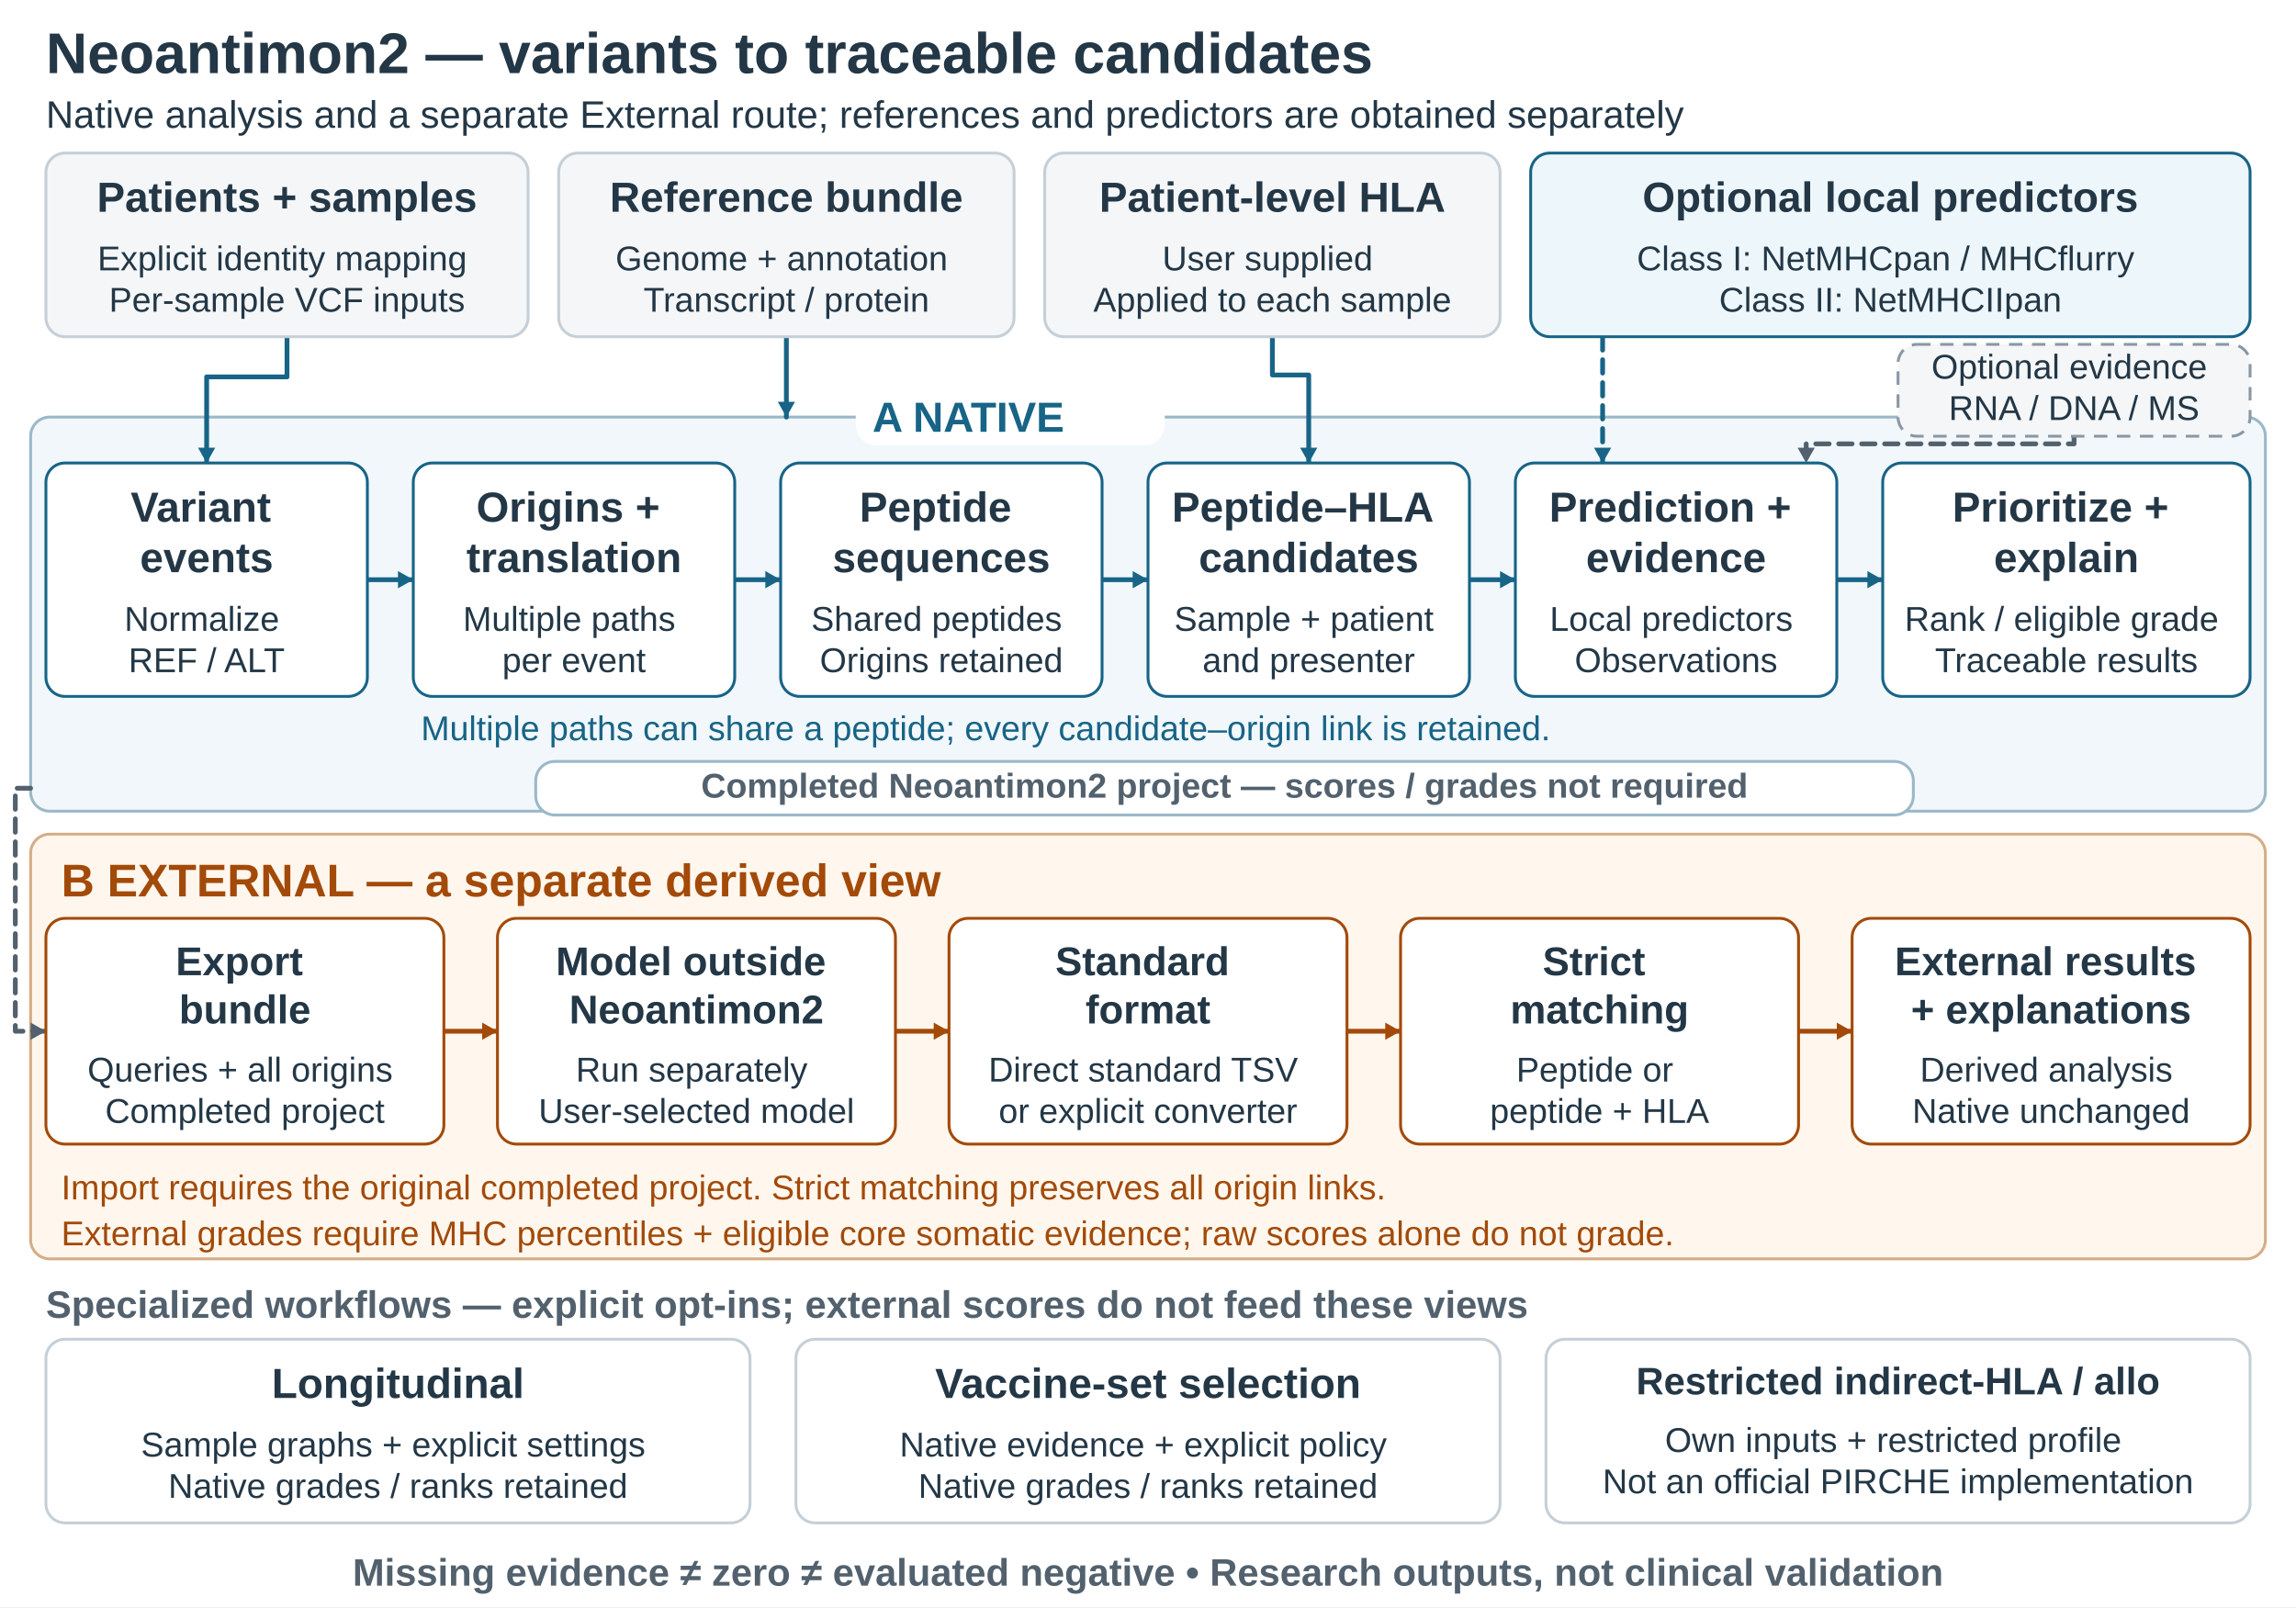
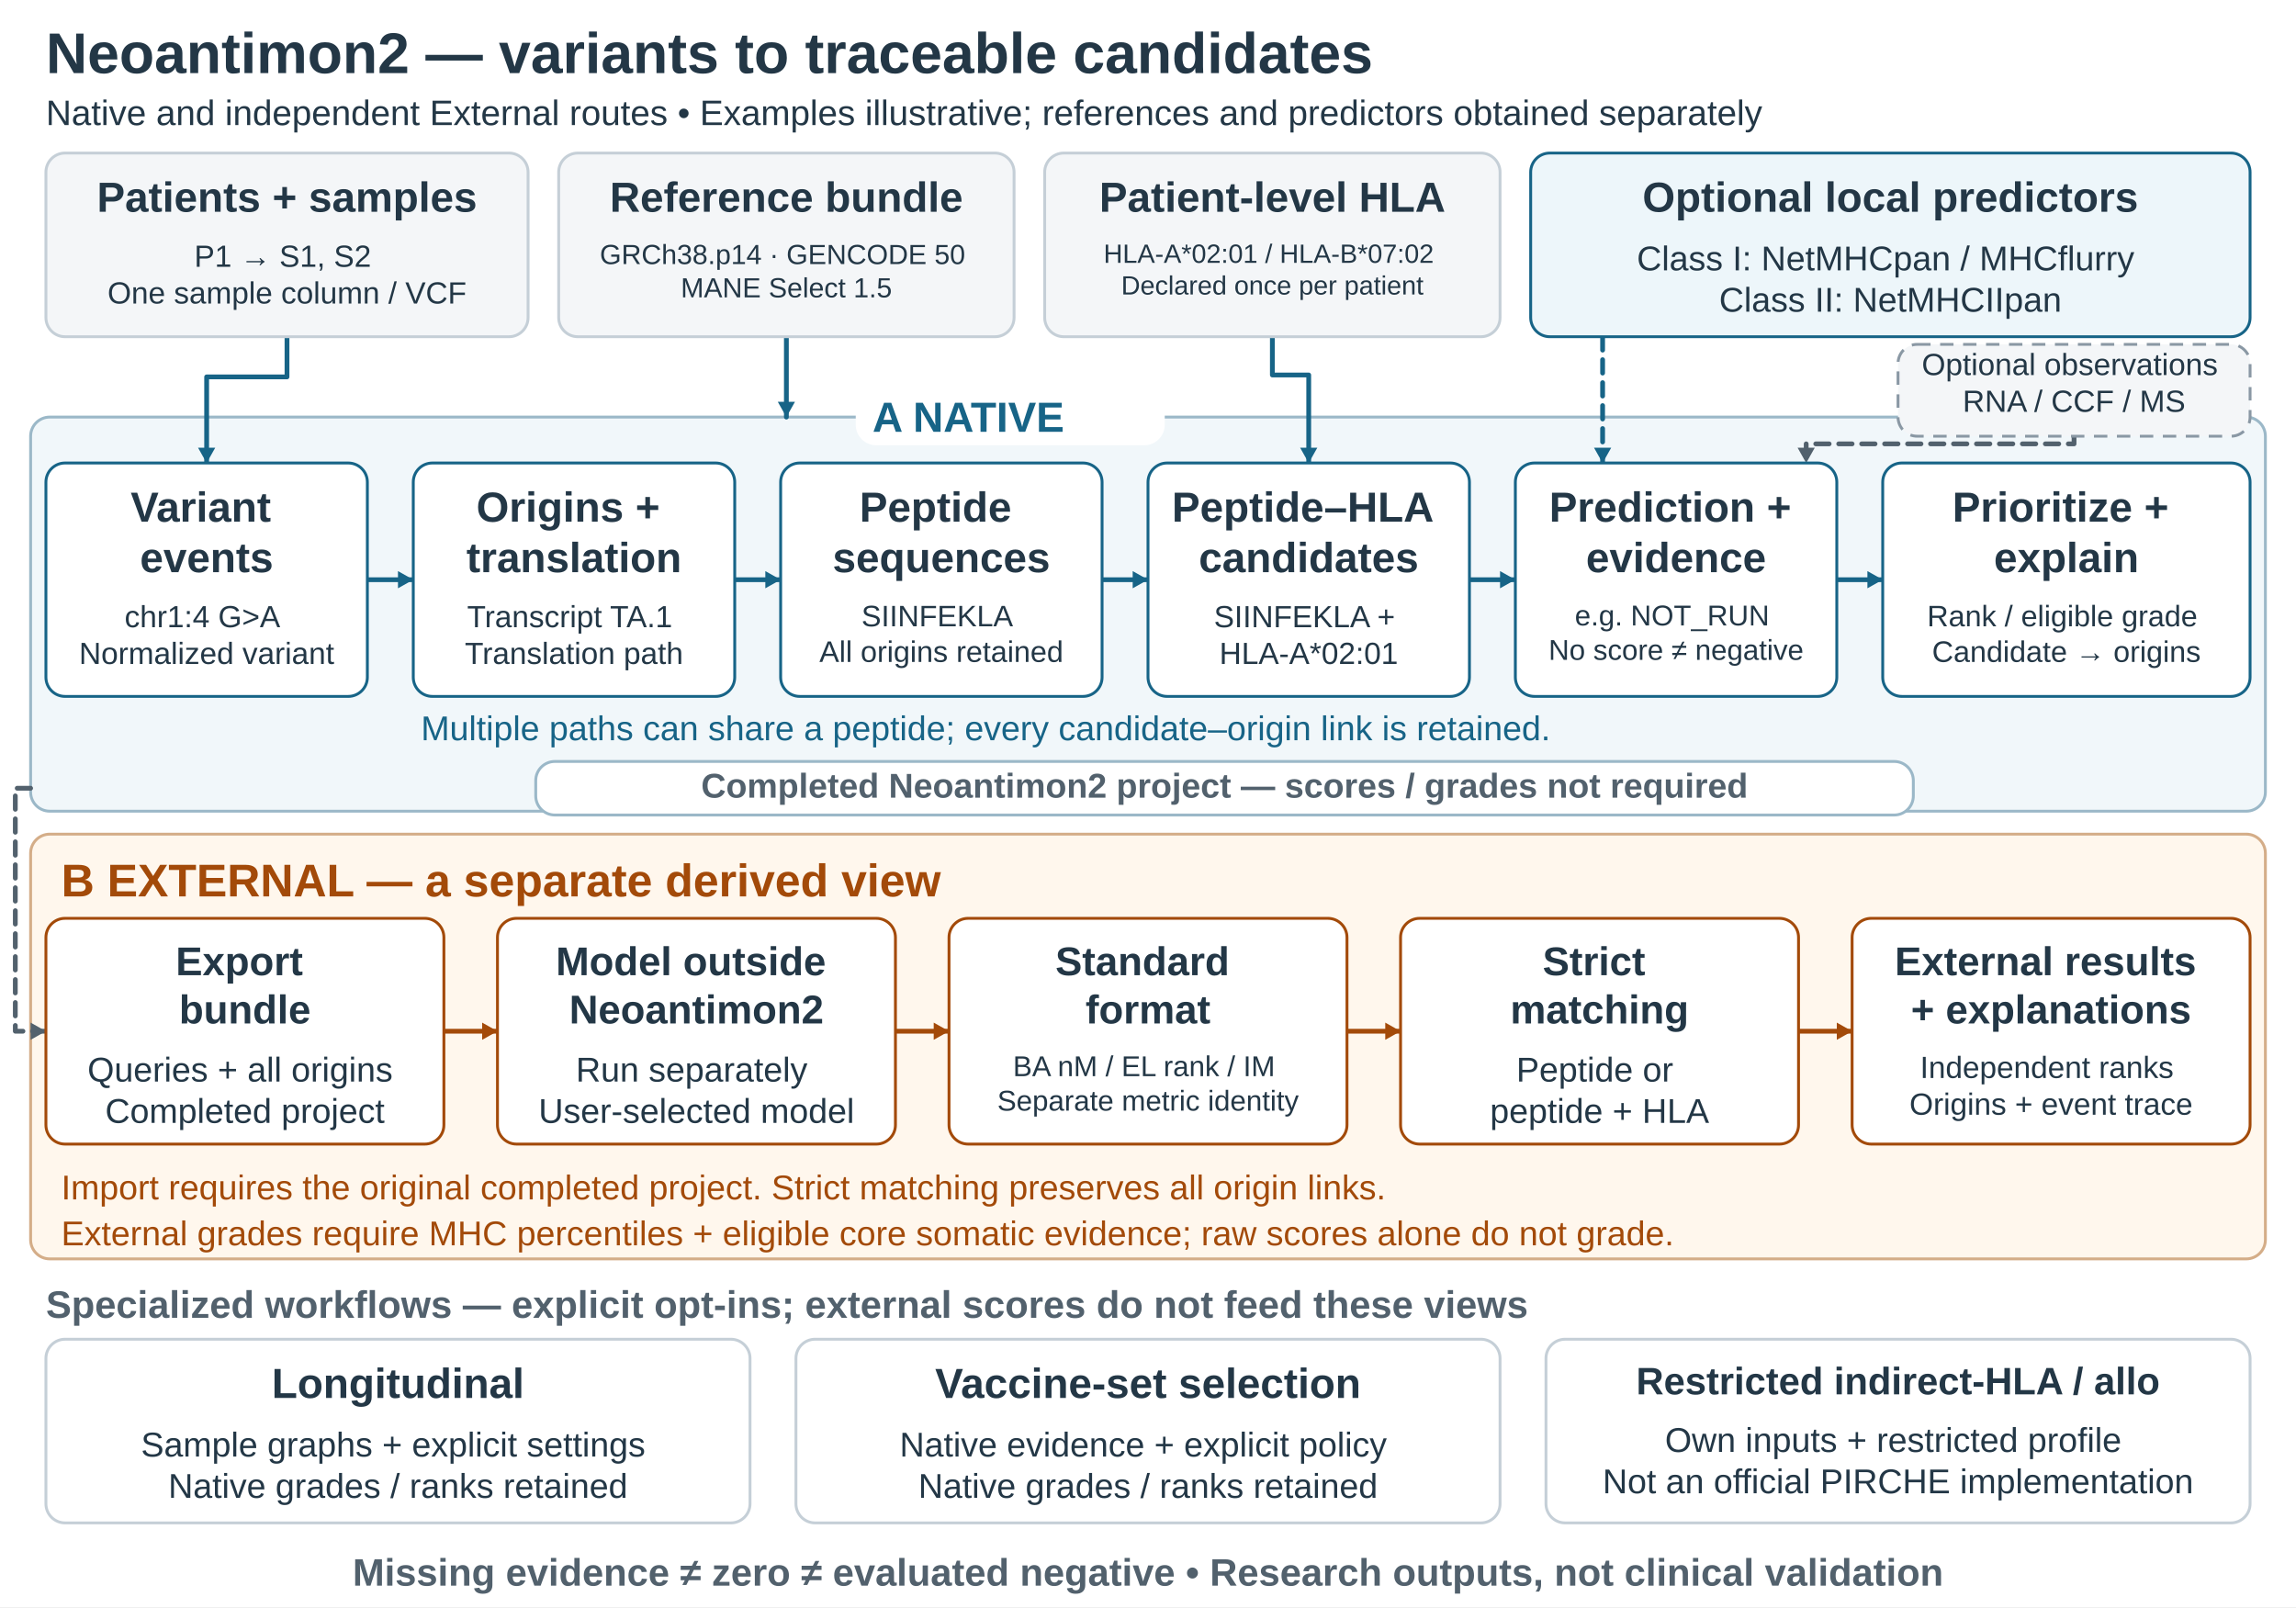
<svg xmlns="http://www.w3.org/2000/svg" width="1200" height="840" viewBox="0 0 1200 840" role="img" aria-labelledby="figure-title figure-description">
  <defs>
    <marker id="arrow-native" markerWidth="9" markerHeight="9" refX="8" refY="4.5" orient="auto" markerUnits="userSpaceOnUse">
      <path d="M 0 0 L 8 4.5 L 0 9 Z" fill="#176487" />
    </marker>
    <marker id="arrow-external" markerWidth="9" markerHeight="9" refX="8" refY="4.5" orient="auto" markerUnits="userSpaceOnUse">
      <path d="M 0 0 L 8 4.5 L 0 9 Z" fill="#a34a09" />
    </marker>
    <marker id="arrow-optional" markerWidth="9" markerHeight="9" refX="8" refY="4.5" orient="auto" markerUnits="userSpaceOnUse">
      <path d="M 0 0 L 8 4.5 L 0 9 Z" fill="#52616d" />
    </marker>
  </defs>
  <rect width="1200" height="840" fill="#ffffff" />
  <g id="native-panel">
    <rect x="16" y="218" width="1168" height="206" fill="#f1f7fa" stroke="#9bb8c8" stroke-width="1.5" rx="10" ry="10" />
  </g>
  <g id="external-panel">
    <rect x="16" y="436" width="1168" height="222" fill="#fff7ed" stroke="#d4ad88" stroke-width="1.5" rx="10" ry="10" />
  </g>
  <g id="events-to-origins">
    <polyline points="192,303 216,303" fill="none" stroke="#176487" stroke-width="2.5" stroke-linejoin="round" stroke-linecap="round" marker-end="url(#arrow-native)" />
  </g>
  <g id="origins-to-peptides">
    <polyline points="384,303 408,303" fill="none" stroke="#176487" stroke-width="2.5" stroke-linejoin="round" stroke-linecap="round" marker-end="url(#arrow-native)" />
  </g>
  <g id="peptides-to-candidates">
    <polyline points="576,303 600,303" fill="none" stroke="#176487" stroke-width="2.5" stroke-linejoin="round" stroke-linecap="round" marker-end="url(#arrow-native)" />
  </g>
  <g id="candidates-to-native-evidence">
    <polyline points="768,303 792,303" fill="none" stroke="#176487" stroke-width="2.5" stroke-linejoin="round" stroke-linecap="round" marker-end="url(#arrow-native)" />
  </g>
  <g id="native-evidence-to-native-results">
    <polyline points="960,303 984,303" fill="none" stroke="#176487" stroke-width="2.5" stroke-linejoin="round" stroke-linecap="round" marker-end="url(#arrow-native)" />
  </g>
  <g id="samples-to-events">
    <polyline points="150,176 150,197 108,197 108,242" fill="none" stroke="#176487" stroke-width="2.5" stroke-linejoin="round" stroke-linecap="round" marker-end="url(#arrow-native)" />
  </g>
  <g id="references-to-native">
    <polyline points="411,176 411,218" fill="none" stroke="#176487" stroke-width="2.5" stroke-linejoin="round" stroke-linecap="round" marker-end="url(#arrow-native)" />
  </g>
  <g id="patient-hla-to-candidates">
    <polyline points="665,176 665,196 684,196 684,242" fill="none" stroke="#176487" stroke-width="2.5" stroke-linejoin="round" stroke-linecap="round" marker-end="url(#arrow-native)" />
  </g>
  <g id="configured-tools-to-native">
    <polyline points="837.6,176 837.6,242" fill="none" stroke="#176487" stroke-width="2.5" stroke-linejoin="round" stroke-linecap="round" marker-end="url(#arrow-native)" stroke-dasharray="7 5" />
  </g>
  <g id="observations-to-native">
    <polyline points="1084,228 1084,232 944,232 944,242" fill="none" stroke="#52616d" stroke-width="2.5" stroke-linejoin="round" stroke-linecap="round" marker-end="url(#arrow-optional)" stroke-dasharray="7 5" />
  </g>
  <g id="export-to-external-model">
    <polyline points="232,539 260,539" fill="none" stroke="#a34a09" stroke-width="2.5" stroke-linejoin="round" stroke-linecap="round" marker-end="url(#arrow-external)" />
  </g>
  <g id="external-model-to-standard-format">
    <polyline points="468,539 496,539" fill="none" stroke="#a34a09" stroke-width="2.5" stroke-linejoin="round" stroke-linecap="round" marker-end="url(#arrow-external)" />
  </g>
  <g id="standard-format-to-strict-import">
    <polyline points="704,539 732,539" fill="none" stroke="#a34a09" stroke-width="2.5" stroke-linejoin="round" stroke-linecap="round" marker-end="url(#arrow-external)" />
  </g>
  <g id="strict-import-to-external-results">
    <polyline points="940,539 968,539" fill="none" stroke="#a34a09" stroke-width="2.5" stroke-linejoin="round" stroke-linecap="round" marker-end="url(#arrow-external)" />
  </g>
  <g id="completed-project-to-export">
    <polyline points="16,412 8,412 8,539 24,539" fill="none" stroke="#52616d" stroke-width="2.5" stroke-linejoin="round" stroke-linecap="round" marker-end="url(#arrow-optional)" stroke-dasharray="7 5" />
  </g>
  <g id="title">
    <text x="24" y="38.2" fill="#233746" font-family="Arial, Helvetica, sans-serif" font-size="30" text-anchor="start" data-box="24 10 1152 40" font-weight="700">
      <tspan x="24" y="38.2">Neoantimon2 — variants to traceable candidates</tspan>
    </text>
  </g>
  <g id="subtitle">
-     <text x="24" y="66.8" fill="#233746" font-family="Arial, Helvetica, sans-serif" font-size="20" text-anchor="start" data-box="24 48 1152 26">
-       <tspan x="24" y="66.8">Native analysis and a separate External route; references and predictors are obtained separately</tspan>
+     <text x="24" y="65.39" fill="#233746" font-family="Arial, Helvetica, sans-serif" font-size="18.5" text-anchor="start" data-box="24 48 1152 26">
+       <tspan x="24" y="65.39">Native and independent External routes • Examples illustrative; references and predictors obtained separately</tspan>
    </text>
  </g>
  <g id="input-samples-box">
    <rect x="24" y="80" width="252" height="96" fill="#f4f6f8" stroke="#c5cfd7" stroke-width="1.5" rx="10" ry="10" />
  </g>
  <g id="input-samples-title">
    <text x="150" y="110.68" fill="#233746" font-family="Arial, Helvetica, sans-serif" font-size="22" text-anchor="middle" data-box="36 90 228 26.4" font-weight="700">
      <tspan x="150" y="110.68">Patients + samples</tspan>
    </text>
  </g>
  <g id="input-samples-body">
-     <text x="150" y="141.32" fill="#233746" font-family="Arial, Helvetica, sans-serif" font-size="18" text-anchor="middle" data-box="36 124.4 228 43.2">
-       <tspan x="150" y="141.32">Explicit identity mapping</tspan>
-       <tspan x="150" y="162.92">Per-sample VCF inputs</tspan>
+     <text x="150" y="139.44" fill="#233746" font-family="Arial, Helvetica, sans-serif" font-size="16" text-anchor="middle" data-box="36 124.4 228 43.2">
+       <tspan x="150" y="139.44">P1 → S1, S2</tspan>
+       <tspan x="150" y="158.64">One sample column / VCF</tspan>
    </text>
  </g>
  <g id="input-references-box">
    <rect x="292" y="80" width="238" height="96" fill="#f4f6f8" stroke="#c5cfd7" stroke-width="1.5" rx="10" ry="10" />
  </g>
  <g id="input-references-title">
    <text x="411" y="110.68" fill="#233746" font-family="Arial, Helvetica, sans-serif" font-size="22" text-anchor="middle" data-box="304 90 214 26.4" font-weight="700">
      <tspan x="411" y="110.68">Reference bundle</tspan>
    </text>
  </g>
  <g id="input-references-body">
-     <text x="411" y="141.32" fill="#233746" font-family="Arial, Helvetica, sans-serif" font-size="18" text-anchor="middle" data-box="304 124.4 214 43.2">
-       <tspan x="411" y="141.32">Genome + annotation</tspan>
-       <tspan x="411" y="162.92">Transcript / protein</tspan>
+     <text x="411" y="138.03" fill="#233746" font-family="Arial, Helvetica, sans-serif" font-size="14.5" text-anchor="middle" data-box="304 124.4 214 43.2">
+       <tspan x="411" y="138.03">GRCh38.p14 · GENCODE 50</tspan>
+       <tspan x="411" y="155.43">MANE Select 1.5</tspan>
    </text>
  </g>
  <g id="input-hla-box">
    <rect x="546" y="80" width="238" height="96" fill="#f4f6f8" stroke="#c5cfd7" stroke-width="1.5" rx="10" ry="10" />
  </g>
  <g id="input-hla-title">
    <text x="665" y="110.68" fill="#233746" font-family="Arial, Helvetica, sans-serif" font-size="22" text-anchor="middle" data-box="558 90 214 26.4" font-weight="700">
      <tspan x="665" y="110.68">Patient-level HLA</tspan>
    </text>
  </g>
  <g id="input-hla-body">
-     <text x="665" y="141.32" fill="#233746" font-family="Arial, Helvetica, sans-serif" font-size="18" text-anchor="middle" data-box="558 124.4 214 43.2">
-       <tspan x="665" y="141.32">User supplied</tspan>
-       <tspan x="665" y="162.92">Applied to each sample</tspan>
+     <text x="665" y="137.372" fill="#233746" font-family="Arial, Helvetica, sans-serif" font-size="13.8" text-anchor="middle" data-box="558 124.4 214 43.2">
+       <tspan x="665" y="137.372">HLA-A*02:01 / HLA-B*07:02</tspan>
+       <tspan x="665" y="153.932">Declared once per patient</tspan>
    </text>
  </g>
  <g id="native-tools-box">
    <rect x="800" y="80" width="376" height="96" fill="#edf6fa" stroke="#176487" stroke-width="1.5" rx="10" ry="10" />
  </g>
  <g id="native-tools-title">
    <text x="988" y="110.68" fill="#233746" font-family="Arial, Helvetica, sans-serif" font-size="22" text-anchor="middle" data-box="812 90 352 26.4" font-weight="700">
      <tspan x="988" y="110.68">Optional local predictors</tspan>
    </text>
  </g>
  <g id="native-tools-body">
    <text x="988" y="141.32" fill="#233746" font-family="Arial, Helvetica, sans-serif" font-size="18" text-anchor="middle" data-box="812 124.4 352 43.2">
      <tspan x="988" y="141.32">Class I: NetMHCpan / MHCflurry</tspan>
      <tspan x="988" y="162.92">Class II: NetMHCIIpan</tspan>
    </text>
  </g>
  <g id="observations">
    <rect x="992" y="180" width="184" height="48" fill="#f4f6f8" stroke="#8a98a4" stroke-width="1.5" rx="10" ry="10" stroke-dasharray="7 5" />
  </g>
  <g id="observations-label">
-     <text x="1084" y="197.92" fill="#233746" font-family="Arial, Helvetica, sans-serif" font-size="18" text-anchor="middle" data-box="1000 181 168 44">
-       <tspan x="1084" y="197.92">Optional evidence</tspan>
-       <tspan x="1084" y="219.52">RNA / DNA / MS</tspan>
+     <text x="1084" y="196.04" fill="#233746" font-family="Arial, Helvetica, sans-serif" font-size="16" text-anchor="middle" data-box="1000 181 168 44">
+       <tspan x="1084" y="196.04">Optional observations</tspan>
+       <tspan x="1084" y="215.24">RNA / CCF / MS</tspan>
    </text>
  </g>
  <g id="native-tab">
    <rect x="448" y="202" width="160" height="30" fill="#ffffff" stroke="#ffffff" stroke-width="1.5" rx="10" ry="10" />
  </g>
  <g id="native-heading">
    <text x="456" y="225.68" fill="#176487" font-family="Arial, Helvetica, sans-serif" font-size="22" text-anchor="start" data-box="456 205 144 27" font-weight="700">
      <tspan x="456" y="225.68">A  NATIVE</tspan>
    </text>
  </g>
  <g id="events-box">
    <rect x="24" y="242" width="168" height="122" fill="#ffffff" stroke="#176487" stroke-width="1.5" rx="10" ry="10" />
  </g>
  <g id="events-title">
    <text x="108" y="272.68" fill="#233746" font-family="Arial, Helvetica, sans-serif" font-size="22" text-anchor="middle" data-box="36 252 144 52.8" font-weight="700">
      <tspan x="108" y="272.68">Variant</tspan>
      <tspan x="108" y="299.08">events</tspan>
    </text>
  </g>
  <g id="events-body">
-     <text x="108" y="329.72" fill="#233746" font-family="Arial, Helvetica, sans-serif" font-size="18" text-anchor="middle" data-box="36 312.8 144 43.2">
-       <tspan x="108" y="329.72">Normalize</tspan>
-       <tspan x="108" y="351.32">REF / ALT</tspan>
+     <text x="108" y="327.84" fill="#233746" font-family="Arial, Helvetica, sans-serif" font-size="16" text-anchor="middle" data-box="36 312.8 144 43.2">
+       <tspan x="108" y="327.84">chr1:4 G&gt;A</tspan>
+       <tspan x="108" y="347.04">Normalized variant</tspan>
    </text>
  </g>
  <g id="origins-box">
    <rect x="216" y="242" width="168" height="122" fill="#ffffff" stroke="#176487" stroke-width="1.5" rx="10" ry="10" />
  </g>
  <g id="origins-title">
    <text x="300" y="272.68" fill="#233746" font-family="Arial, Helvetica, sans-serif" font-size="22" text-anchor="middle" data-box="228 252 144 52.8" font-weight="700">
      <tspan x="300" y="272.68">Origins +</tspan>
      <tspan x="300" y="299.08">translation</tspan>
    </text>
  </g>
  <g id="origins-body">
-     <text x="300" y="329.72" fill="#233746" font-family="Arial, Helvetica, sans-serif" font-size="18" text-anchor="middle" data-box="228 312.8 144 43.2">
-       <tspan x="300" y="329.72">Multiple paths</tspan>
-       <tspan x="300" y="351.32">per event</tspan>
+     <text x="300" y="327.84" fill="#233746" font-family="Arial, Helvetica, sans-serif" font-size="16" text-anchor="middle" data-box="228 312.8 144 43.2">
+       <tspan x="300" y="327.84">Transcript TA.1</tspan>
+       <tspan x="300" y="347.04">Translation path</tspan>
    </text>
  </g>
  <g id="peptides-box">
    <rect x="408" y="242" width="168" height="122" fill="#ffffff" stroke="#176487" stroke-width="1.5" rx="10" ry="10" />
  </g>
  <g id="peptides-title">
    <text x="492" y="272.68" fill="#233746" font-family="Arial, Helvetica, sans-serif" font-size="22" text-anchor="middle" data-box="420 252 144 52.8" font-weight="700">
      <tspan x="492" y="272.68">Peptide</tspan>
      <tspan x="492" y="299.08">sequences</tspan>
    </text>
  </g>
  <g id="peptides-body">
-     <text x="492" y="329.72" fill="#233746" font-family="Arial, Helvetica, sans-serif" font-size="18" text-anchor="middle" data-box="420 312.8 144 43.2">
-       <tspan x="492" y="329.72">Shared peptides</tspan>
-       <tspan x="492" y="351.32">Origins retained</tspan>
+     <text x="492" y="327.37" fill="#233746" font-family="Arial, Helvetica, sans-serif" font-size="15.5" text-anchor="middle" data-box="420 312.8 144 43.2">
+       <tspan x="492" y="327.37">SIINFEKLA</tspan>
+       <tspan x="492" y="345.97">All origins retained</tspan>
    </text>
  </g>
  <g id="candidates-box">
    <rect x="600" y="242" width="168" height="122" fill="#ffffff" stroke="#176487" stroke-width="1.5" rx="10" ry="10" />
  </g>
  <g id="candidates-title">
    <text x="684" y="272.68" fill="#233746" font-family="Arial, Helvetica, sans-serif" font-size="22" text-anchor="middle" data-box="612 252 144 52.8" font-weight="700">
      <tspan x="684" y="272.68">Peptide–HLA</tspan>
      <tspan x="684" y="299.08">candidates</tspan>
    </text>
  </g>
  <g id="candidates-body">
-     <text x="684" y="329.72" fill="#233746" font-family="Arial, Helvetica, sans-serif" font-size="18" text-anchor="middle" data-box="612 312.8 144 43.2">
-       <tspan x="684" y="329.72">Sample + patient</tspan>
-       <tspan x="684" y="351.32">and presenter</tspan>
+     <text x="684" y="327.84" fill="#233746" font-family="Arial, Helvetica, sans-serif" font-size="16" text-anchor="middle" data-box="612 312.8 144 43.2">
+       <tspan x="684" y="327.84">SIINFEKLA +</tspan>
+       <tspan x="684" y="347.04">HLA-A*02:01</tspan>
    </text>
  </g>
  <g id="native-evidence-box">
    <rect x="792" y="242" width="168" height="122" fill="#ffffff" stroke="#176487" stroke-width="1.5" rx="10" ry="10" />
  </g>
  <g id="native-evidence-title">
    <text x="876" y="272.68" fill="#233746" font-family="Arial, Helvetica, sans-serif" font-size="22" text-anchor="middle" data-box="804 252 144 52.8" font-weight="700">
      <tspan x="876" y="272.68">Prediction +</tspan>
      <tspan x="876" y="299.08">evidence</tspan>
    </text>
  </g>
  <g id="native-evidence-body">
-     <text x="876" y="329.72" fill="#233746" font-family="Arial, Helvetica, sans-serif" font-size="18" text-anchor="middle" data-box="804 312.8 144 43.2">
-       <tspan x="876" y="329.72">Local predictors</tspan>
-       <tspan x="876" y="351.32">Observations</tspan>
+     <text x="876" y="326.9" fill="#233746" font-family="Arial, Helvetica, sans-serif" font-size="15" text-anchor="middle" data-box="804 312.8 144 43.2">
+       <tspan x="876" y="326.9">e.g. NOT_RUN</tspan>
+       <tspan x="876" y="344.9">No score ≠ negative</tspan>
    </text>
  </g>
  <g id="native-results-box">
    <rect x="984" y="242" width="192" height="122" fill="#ffffff" stroke="#176487" stroke-width="1.5" rx="10" ry="10" />
  </g>
  <g id="native-results-title">
    <text x="1080" y="272.68" fill="#233746" font-family="Arial, Helvetica, sans-serif" font-size="22" text-anchor="middle" data-box="996 252 168 52.8" font-weight="700">
      <tspan x="1080" y="272.68">Prioritize +</tspan>
      <tspan x="1080" y="299.08">explain</tspan>
    </text>
  </g>
  <g id="native-results-body">
-     <text x="1080" y="329.72" fill="#233746" font-family="Arial, Helvetica, sans-serif" font-size="18" text-anchor="middle" data-box="996 312.8 168 43.2">
-       <tspan x="1080" y="329.72">Rank / eligible grade</tspan>
-       <tspan x="1080" y="351.32">Traceable results</tspan>
+     <text x="1080" y="327.37" fill="#233746" font-family="Arial, Helvetica, sans-serif" font-size="15.5" text-anchor="middle" data-box="996 312.8 168 43.2">
+       <tspan x="1080" y="327.37">Rank / eligible grade</tspan>
+       <tspan x="1080" y="345.97">Candidate → origins</tspan>
    </text>
  </g>
  <g id="origin-retention">
    <text x="220" y="386.92" fill="#176487" font-family="Arial, Helvetica, sans-serif" font-size="18" text-anchor="start" data-box="220 370 790 22">
      <tspan x="220" y="386.92">Multiple paths can share a peptide; every candidate–origin link is retained.</tspan>
    </text>
  </g>
  <g id="external-heading">
    <text x="32" y="468.56" fill="#a34a09" font-family="Arial, Helvetica, sans-serif" font-size="24" text-anchor="start" data-box="32 446 1136 30" font-weight="700">
      <tspan x="32" y="468.56">B  EXTERNAL — a separate derived view</tspan>
    </text>
  </g>
  <g id="export-box">
    <rect x="24" y="480" width="208" height="118" fill="#ffffff" stroke="#a34a09" stroke-width="1.5" rx="10" ry="10" />
  </g>
  <g id="export-title">
    <text x="128" y="509.74" fill="#233746" font-family="Arial, Helvetica, sans-serif" font-size="21" text-anchor="middle" data-box="36 490 184 50.4" font-weight="700">
      <tspan x="128" y="509.74">Export</tspan>
      <tspan x="128" y="534.94">bundle</tspan>
    </text>
  </g>
  <g id="export-body">
    <text x="128" y="565.32" fill="#233746" font-family="Arial, Helvetica, sans-serif" font-size="18" text-anchor="middle" data-box="36 548.4 184 43.2">
      <tspan x="128" y="565.32">Queries + all origins</tspan>
      <tspan x="128" y="586.92">Completed project</tspan>
    </text>
  </g>
  <g id="external-model-box">
    <rect x="260" y="480" width="208" height="118" fill="#ffffff" stroke="#a34a09" stroke-width="1.5" rx="10" ry="10" />
  </g>
  <g id="external-model-title">
    <text x="364" y="509.74" fill="#233746" font-family="Arial, Helvetica, sans-serif" font-size="21" text-anchor="middle" data-box="272 490 184 50.4" font-weight="700">
      <tspan x="364" y="509.74">Model outside</tspan>
      <tspan x="364" y="534.94">Neoantimon2</tspan>
    </text>
  </g>
  <g id="external-model-body">
    <text x="364" y="565.32" fill="#233746" font-family="Arial, Helvetica, sans-serif" font-size="18" text-anchor="middle" data-box="272 548.4 184 43.2">
      <tspan x="364" y="565.32">Run separately</tspan>
      <tspan x="364" y="586.92">User-selected model</tspan>
    </text>
  </g>
  <g id="standard-format-box">
    <rect x="496" y="480" width="208" height="118" fill="#ffffff" stroke="#a34a09" stroke-width="1.5" rx="10" ry="10" />
  </g>
  <g id="standard-format-title">
    <text x="600" y="509.74" fill="#233746" font-family="Arial, Helvetica, sans-serif" font-size="21" text-anchor="middle" data-box="508 490 184 50.4" font-weight="700">
      <tspan x="600" y="509.74">Standard</tspan>
      <tspan x="600" y="534.94">format</tspan>
    </text>
  </g>
  <g id="standard-format-body">
-     <text x="600" y="565.32" fill="#233746" font-family="Arial, Helvetica, sans-serif" font-size="18" text-anchor="middle" data-box="508 548.4 184 43.2">
-       <tspan x="600" y="565.32">Direct standard TSV</tspan>
-       <tspan x="600" y="586.92">or explicit converter</tspan>
+     <text x="600" y="562.5" fill="#233746" font-family="Arial, Helvetica, sans-serif" font-size="15" text-anchor="middle" data-box="508 548.4 184 43.2">
+       <tspan x="600" y="562.5">BA nM / EL rank / IM</tspan>
+       <tspan x="600" y="580.5">Separate metric identity</tspan>
    </text>
  </g>
  <g id="strict-import-box">
    <rect x="732" y="480" width="208" height="118" fill="#ffffff" stroke="#a34a09" stroke-width="1.5" rx="10" ry="10" />
  </g>
  <g id="strict-import-title">
    <text x="836" y="509.74" fill="#233746" font-family="Arial, Helvetica, sans-serif" font-size="21" text-anchor="middle" data-box="744 490 184 50.4" font-weight="700">
      <tspan x="836" y="509.74">Strict</tspan>
      <tspan x="836" y="534.94">matching</tspan>
    </text>
  </g>
  <g id="strict-import-body">
    <text x="836" y="565.32" fill="#233746" font-family="Arial, Helvetica, sans-serif" font-size="18" text-anchor="middle" data-box="744 548.4 184 43.2">
      <tspan x="836" y="565.32">Peptide or</tspan>
      <tspan x="836" y="586.92">peptide + HLA</tspan>
    </text>
  </g>
  <g id="external-results-box">
    <rect x="968" y="480" width="208" height="118" fill="#ffffff" stroke="#a34a09" stroke-width="1.5" rx="10" ry="10" />
  </g>
  <g id="external-results-title">
    <text x="1072" y="509.74" fill="#233746" font-family="Arial, Helvetica, sans-serif" font-size="21" text-anchor="middle" data-box="980 490 184 50.4" font-weight="700">
      <tspan x="1072" y="509.74">External results</tspan>
      <tspan x="1072" y="534.94">+ explanations</tspan>
    </text>
  </g>
  <g id="external-results-body">
-     <text x="1072" y="565.32" fill="#233746" font-family="Arial, Helvetica, sans-serif" font-size="18" text-anchor="middle" data-box="980 548.4 184 43.2">
-       <tspan x="1072" y="565.32">Derived analysis</tspan>
-       <tspan x="1072" y="586.92">Native unchanged</tspan>
+     <text x="1072" y="563.44" fill="#233746" font-family="Arial, Helvetica, sans-serif" font-size="16" text-anchor="middle" data-box="980 548.4 184 43.2">
+       <tspan x="1072" y="563.44">Independent ranks</tspan>
+       <tspan x="1072" y="582.64">Origins + event trace</tspan>
    </text>
  </g>
  <g id="completed-project-context">
    <rect x="280" y="398" width="720" height="28" fill="#ffffff" stroke="#9bb8c8" stroke-width="1.5" rx="10" ry="10" />
  </g>
  <g id="completed-project-label">
    <text x="640" y="416.92" fill="#52616d" font-family="Arial, Helvetica, sans-serif" font-size="18" text-anchor="middle" data-box="292 400 696 24" font-weight="700">
      <tspan x="640" y="416.92">Completed Neoantimon2 project — scores / grades not required</tspan>
    </text>
  </g>
  <g id="external-project-required">
    <text x="32" y="626.92" fill="#a34a09" font-family="Arial, Helvetica, sans-serif" font-size="18" text-anchor="start" data-box="32 610 1136 23">
      <tspan x="32" y="626.92">Import requires the original completed project. Strict matching preserves all origin links.</tspan>
    </text>
  </g>
  <g id="external-grading-boundary">
    <text x="32" y="650.92" fill="#a34a09" font-family="Arial, Helvetica, sans-serif" font-size="18" text-anchor="start" data-box="32 634 1136 23">
      <tspan x="32" y="650.92">External grades require MHC percentiles + eligible core somatic evidence; raw scores alone do not grade.</tspan>
    </text>
  </g>
  <g id="specialized-heading">
    <text x="24" y="688.8" fill="#52616d" font-family="Arial, Helvetica, sans-serif" font-size="20" text-anchor="start" data-box="24 670 1152 25" font-weight="700">
      <tspan x="24" y="688.8">Specialized workflows — explicit opt-ins; external scores do not feed these views</tspan>
    </text>
  </g>
  <g id="longitudinal-box">
    <rect x="24" y="700" width="368" height="96" fill="#ffffff" stroke="#c5cfd7" stroke-width="1.5" rx="10" ry="10" />
  </g>
  <g id="longitudinal-title">
    <text x="208" y="730.68" fill="#233746" font-family="Arial, Helvetica, sans-serif" font-size="22" text-anchor="middle" data-box="36 710 344 26.4" font-weight="700">
      <tspan x="208" y="730.68">Longitudinal</tspan>
    </text>
  </g>
  <g id="longitudinal-body">
    <text x="208" y="761.32" fill="#233746" font-family="Arial, Helvetica, sans-serif" font-size="18" text-anchor="middle" data-box="36 744.4 344 43.2">
      <tspan x="208" y="761.32">Sample graphs + explicit settings</tspan>
      <tspan x="208" y="782.92">Native grades / ranks retained</tspan>
    </text>
  </g>
  <g id="vaccine-box">
    <rect x="416" y="700" width="368" height="96" fill="#ffffff" stroke="#c5cfd7" stroke-width="1.5" rx="10" ry="10" />
  </g>
  <g id="vaccine-title">
    <text x="600" y="730.68" fill="#233746" font-family="Arial, Helvetica, sans-serif" font-size="22" text-anchor="middle" data-box="428 710 344 26.4" font-weight="700">
      <tspan x="600" y="730.68">Vaccine-set selection</tspan>
    </text>
  </g>
  <g id="vaccine-body">
    <text x="600" y="761.32" fill="#233746" font-family="Arial, Helvetica, sans-serif" font-size="18" text-anchor="middle" data-box="428 744.4 344 43.2">
      <tspan x="600" y="761.32">Native evidence + explicit policy</tspan>
      <tspan x="600" y="782.92">Native grades / ranks retained</tspan>
    </text>
  </g>
  <g id="indirect-allo-box">
    <rect x="808" y="700" width="368" height="96" fill="#ffffff" stroke="#c5cfd7" stroke-width="1.5" rx="10" ry="10" />
  </g>
  <g id="indirect-allo-title">
    <text x="992" y="728.8" fill="#233746" font-family="Arial, Helvetica, sans-serif" font-size="20" text-anchor="middle" data-box="820 710 344 24" font-weight="700">
      <tspan x="992" y="728.8">Restricted indirect-HLA / allo</tspan>
    </text>
  </g>
  <g id="indirect-allo-body">
    <text x="992" y="758.92" fill="#233746" font-family="Arial, Helvetica, sans-serif" font-size="18" text-anchor="middle" data-box="820 742 344 43.2">
      <tspan x="992" y="758.92">Own inputs + restricted profile</tspan>
      <tspan x="992" y="780.52">Not an official PIRCHE implementation</tspan>
    </text>
  </g>
  <g id="missingness">
    <text x="600" y="828.8" fill="#52616d" font-family="Arial, Helvetica, sans-serif" font-size="20" text-anchor="middle" data-box="24 810 1152 24" font-weight="700">
      <tspan x="600" y="828.8">Missing evidence ≠ zero ≠ evaluated negative  •  Research outputs, not clinical validation</tspan>
    </text>
  </g>
</svg>
